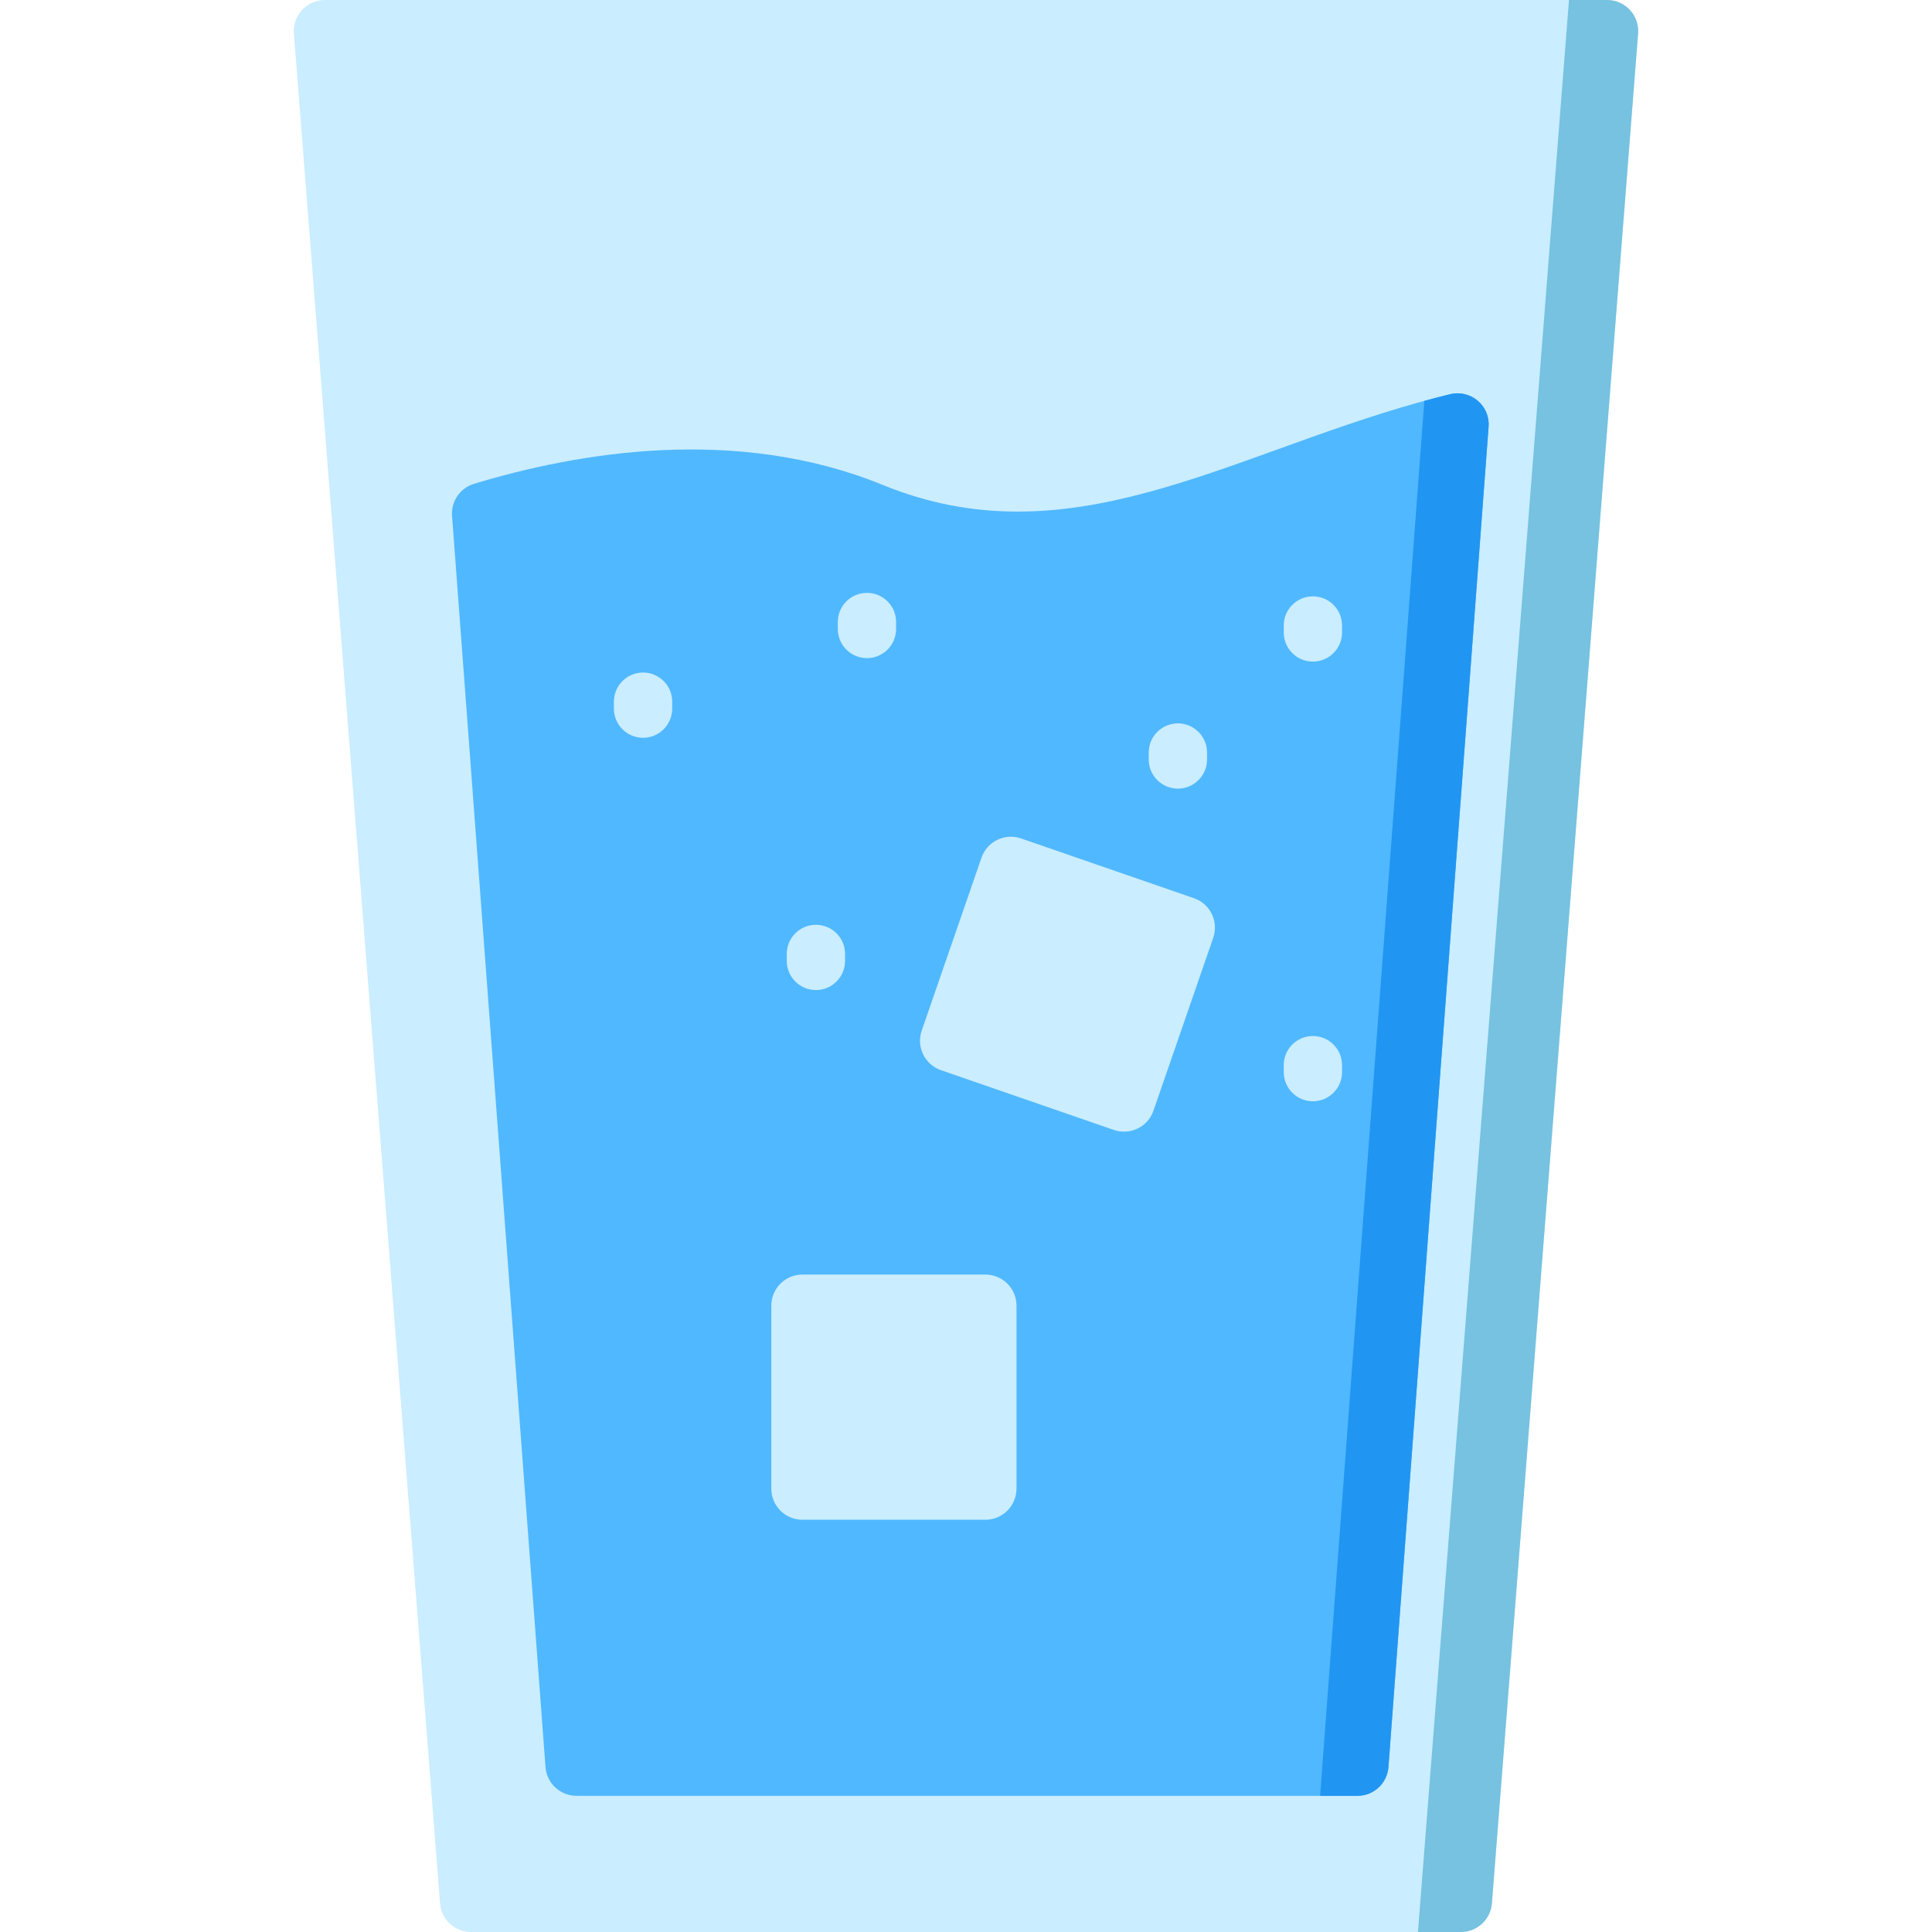
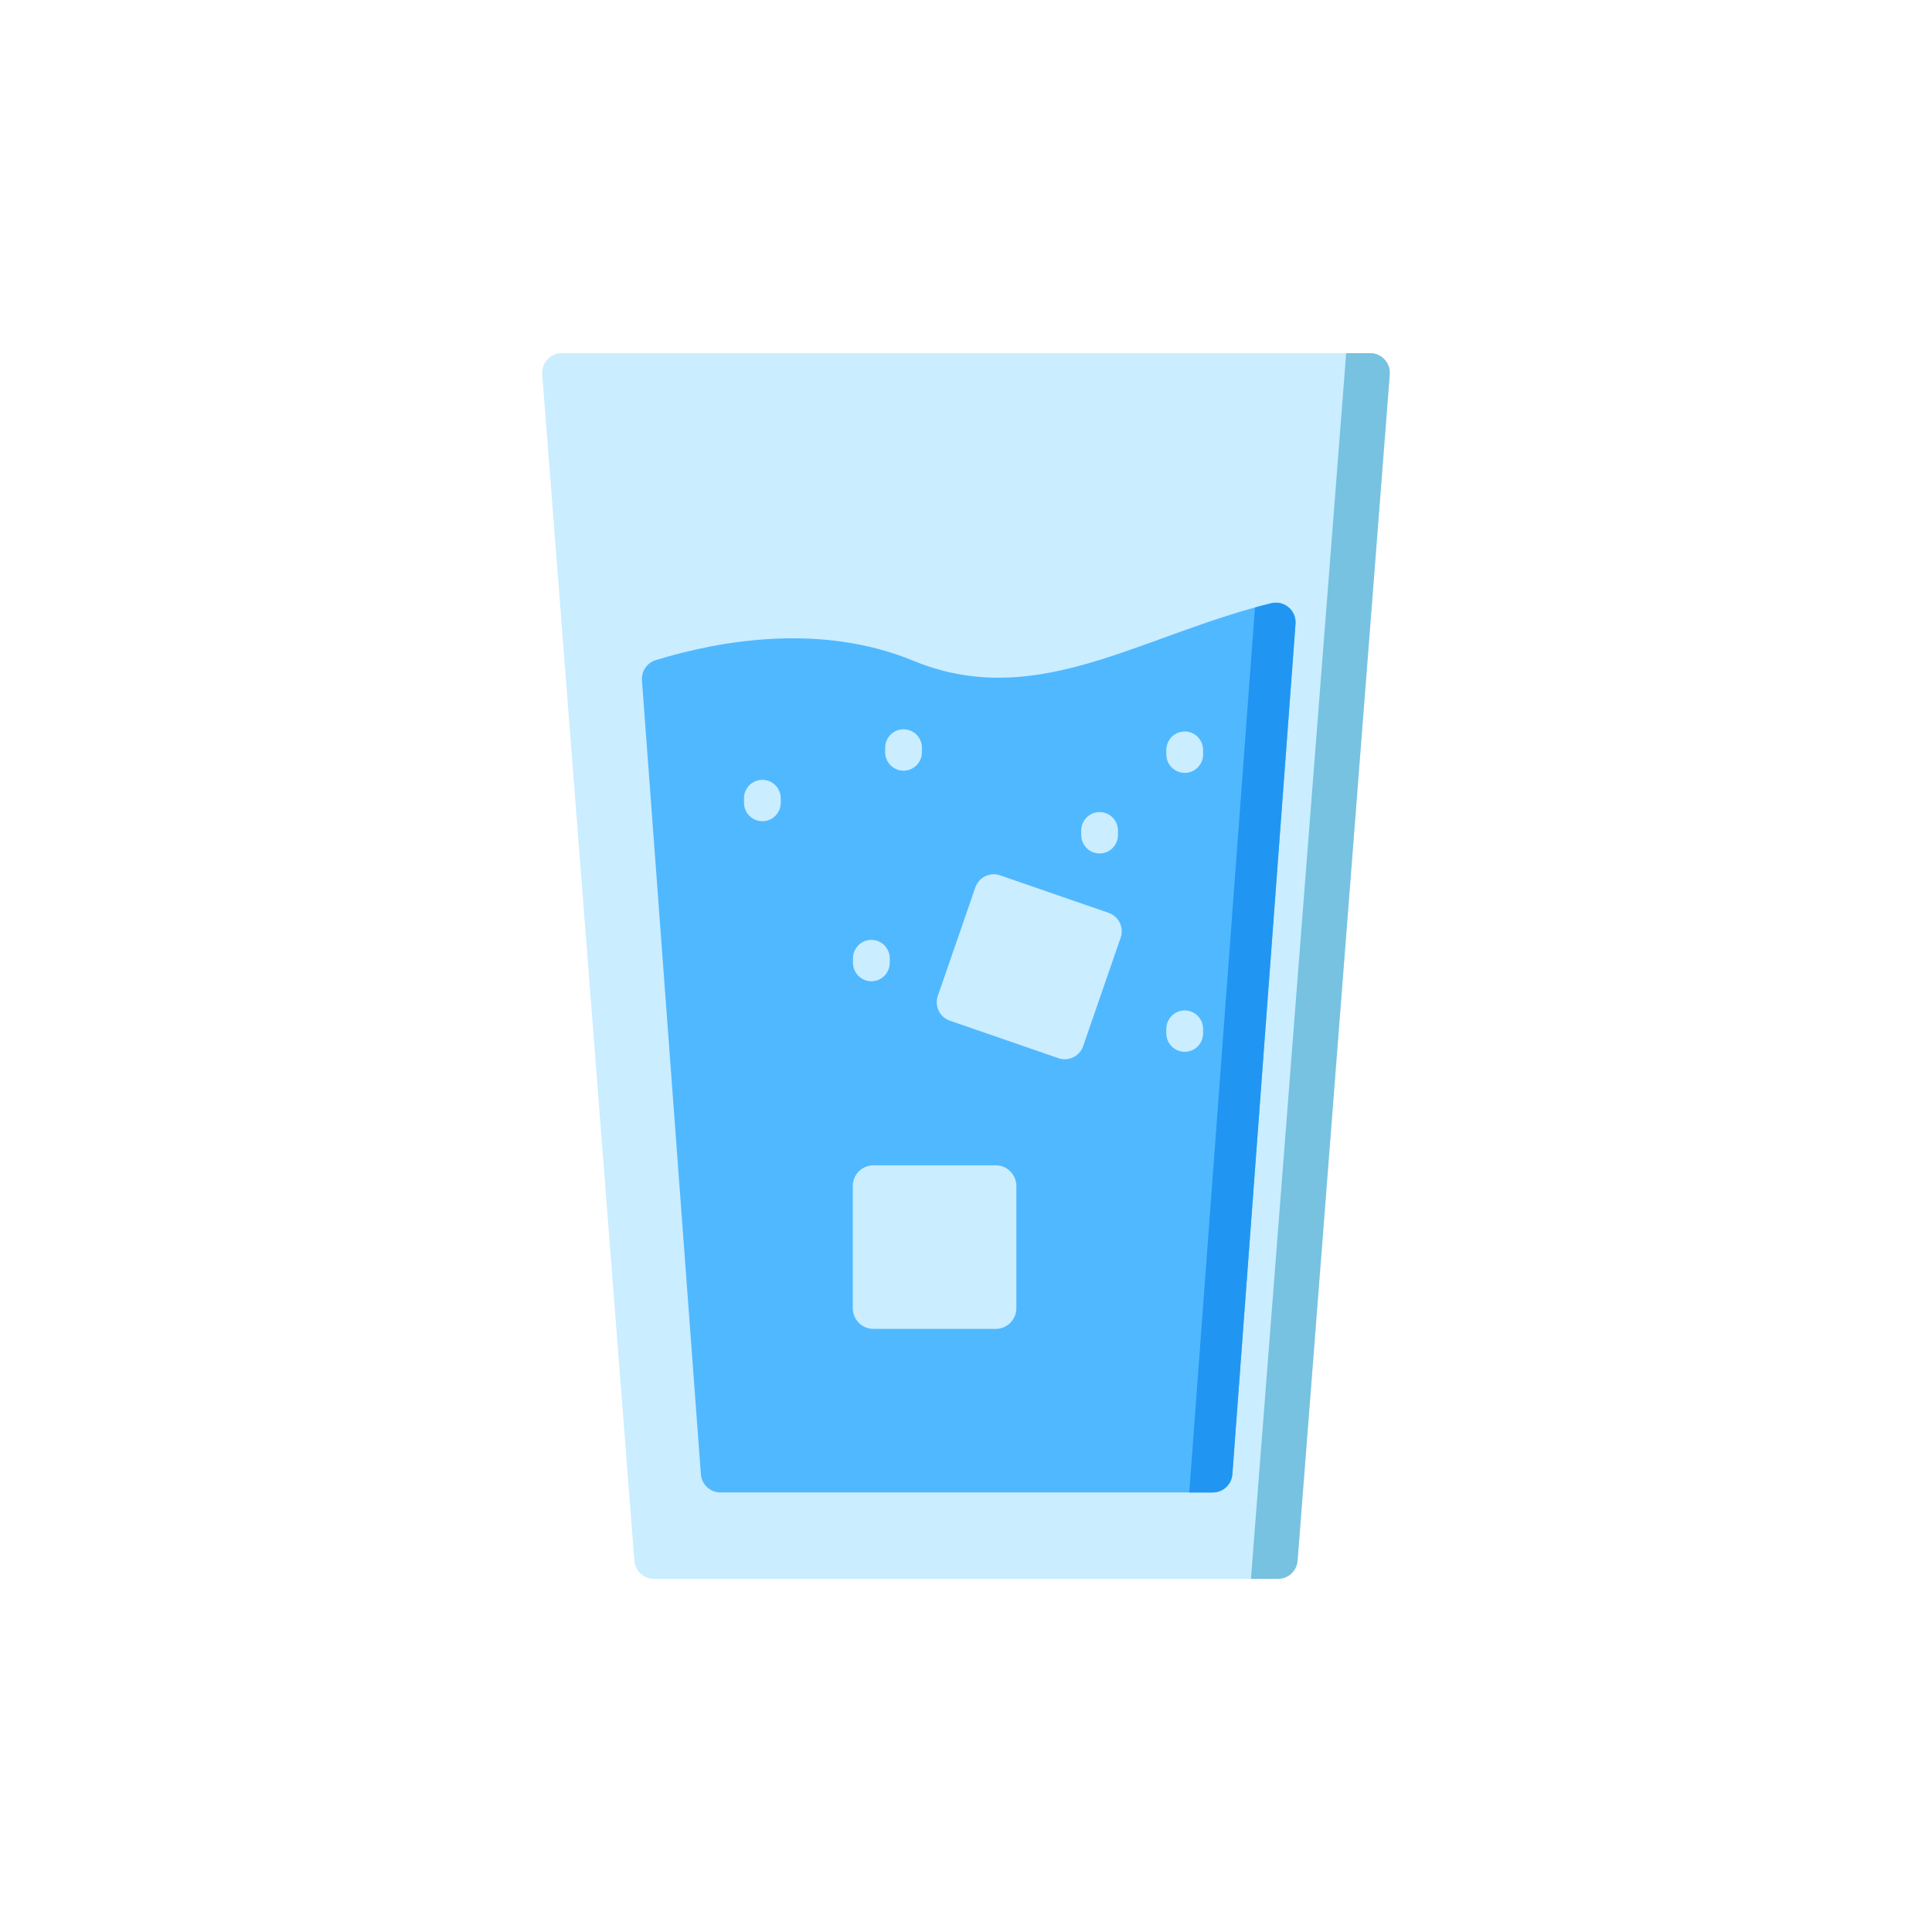
- <svg xmlns="http://www.w3.org/2000/svg" version="1.1" id="Layer_1" x="0px" y="0px" viewBox="0 0 512 512" style="enable-background:new 0 0 512 512;" xml:space="preserve" width="512" height="512">
-   <g id="XMLID_2145_">
-     <g id="XMLID_1811_">
-       <g id="XMLID_1276_">
-         <g id="XMLID_924_">
-           <path id="XMLID_1780_" style="fill:#CAEDFF;" d="M425.897,0c4.805,0,8.591,4.094,8.216,8.884l-4.467,57.118L415.972,240.86      L395.37,504.401c-0.335,4.289-3.914,7.599-8.216,7.599H124.836c-4.303,0-7.881-3.31-8.216-7.599L84.973,99.59L77.887,8.883      C77.512,4.093,81.298,0,86.103,0H425.897z" />
-           <path id="XMLID_1827_" style="fill:#76C2E0;" d="M425.894,0.003c4.805,0,8.591,4.093,8.216,8.883L429.65,66L415.975,240.86      l-20.604,263.536c-0.335,4.289-3.914,7.599-8.216,7.599h-11.383l21.187-271.135L410.635,66L415.8,0.003H425.894z" />
-           <path id="XMLID_1783_" style="fill:#50B8FF;" d="M384.303,104.464c5.446-1.326,10.608,3.033,10.19,8.622l-5.73,76.665      l-6.713,89.848l-14.096,188.686c-0.321,4.301-3.905,7.627-8.219,7.627H152.783c-4.313,0-7.897-3.326-8.219-7.628L119.8,136.722      c-0.286-3.833,2.108-7.371,5.786-8.489c27.355-8.311,69.497-15.607,108.341,0.278c49.019,20.043,90.613-7.457,141.777-21.789      C378.537,105.927,381.403,105.17,384.303,104.464z" />
-           <path id="XMLID_1226_" style="fill:#2195F2;" d="M384.272,104.472c5.46-1.328,10.64,3.007,10.222,8.61l-5.726,76.663      l-6.722,89.848l-14.092,188.694c-0.321,4.302-3.905,7.628-8.219,7.628h-9.897l14.662-196.322l6.722-89.848l6.24-83.51      C379.708,105.62,381.979,105.03,384.272,104.472z" />
+ <svg xmlns="http://www.w3.org/2000/svg" width="93px" height="93px" viewBox="0 0 93 93" version="1.1">
+   <defs />
+   <g id="Artboard" stroke="none" stroke-width="1" fill="none" fill-rule="evenodd">
+     <g id="water" transform="translate(26, 17)" fill-rule="nonzero">
+       <g id="XMLID_1811_">
+         <g id="XMLID_1276_">
+           <g id="XMLID_924_">
+             <path d="M39.957,0 C40.508,0 40.941,0.472 40.898,1.024 L40.387,7.606 L38.821,27.755 L36.461,58.124 C36.423,58.619 36.013,59 35.52,59 L5.478,59 C4.986,59 4.576,58.619 4.537,58.124 L0.913,11.476 L0.102,1.024 C0.059,0.472 0.492,0 1.043,0 L39.957,0 Z" id="XMLID_1780_" fill="#CAEDFF" />
+             <path d="M39.957,0 C40.507,0 40.941,0.472 40.898,1.024 L40.387,7.605 L38.821,27.755 L36.461,58.124 C36.423,58.618 36.013,58.999 35.521,58.999 L34.217,58.999 L36.643,27.755 L38.21,7.605 L38.801,0 L39.957,0 Z" id="XMLID_1827_" fill="#76C2E0" />
+             <path d="M35.194,12.038 C35.818,11.885 36.409,12.387 36.361,13.031 L35.705,21.866 L34.936,32.219 L33.322,53.963 C33.285,54.458 32.874,54.841 32.38,54.841 L8.679,54.841 C8.185,54.841 7.775,54.458 7.738,53.962 L4.902,15.755 C4.869,15.313 5.143,14.906 5.564,14.777 C8.697,13.819 13.523,12.978 17.972,14.809 C23.586,17.119 28.35,13.95 34.209,12.298 C34.534,12.206 34.862,12.119 35.194,12.038 Z" id="XMLID_1783_" fill="#50B8FF" />
+             <path d="M35.19,12.039 C35.816,11.886 36.409,12.385 36.361,13.031 L35.705,21.865 L34.935,32.219 L33.322,53.963 C33.285,54.458 32.874,54.842 32.38,54.842 L31.247,54.842 L32.926,32.219 L33.696,21.865 L34.41,12.242 C34.668,12.171 34.928,12.103 35.19,12.039 Z" id="XMLID_1226_" fill="#2195F2" />
+           </g>
+           <path d="M31.028,20.204 C30.54,20.204 30.143,19.806 30.143,19.314 L30.143,19.102 C30.143,18.61 30.54,18.211 31.028,18.211 C31.517,18.211 31.913,18.61 31.913,19.102 L31.913,19.314 C31.913,19.806 31.517,20.204 31.028,20.204 Z" id="XMLID_1087_" fill="#CAEDFF" />
+           <path d="M26.931,24.083 C26.442,24.083 26.046,23.685 26.046,23.193 L26.046,22.981 C26.046,22.489 26.442,22.091 26.931,22.091 C27.419,22.091 27.816,22.489 27.816,22.981 L27.816,23.193 C27.816,23.685 27.419,24.083 26.931,24.083 Z" id="XMLID_1089_" fill="#CAEDFF" />
+           <path d="M31.028,33.631 C30.54,33.631 30.143,33.233 30.143,32.741 L30.143,32.529 C30.143,32.037 30.54,31.638 31.028,31.638 C31.517,31.638 31.913,32.037 31.913,32.529 L31.913,32.741 C31.913,33.233 31.517,33.631 31.028,33.631 Z" id="XMLID_1092_" fill="#CAEDFF" />
+           <path d="M15.945,30.235 C15.456,30.235 15.06,29.836 15.06,29.344 L15.06,29.132 C15.06,28.64 15.456,28.242 15.945,28.242 C16.433,28.242 16.83,28.64 16.83,29.132 L16.83,29.344 C16.83,29.836 16.433,30.235 15.945,30.235 Z" id="XMLID_1093_" fill="#CAEDFF" />
+           <path d="M10.698,22.531 C10.209,22.531 9.813,22.132 9.813,21.64 L9.813,21.428 C9.813,20.936 10.209,20.538 10.698,20.538 C11.187,20.538 11.583,20.936 11.583,21.428 L11.583,21.64 C11.583,22.132 11.187,22.531 10.698,22.531 Z" id="XMLID_1088_" fill="#CAEDFF" />
+           <path d="M17.494,20.098 C17.005,20.098 16.609,19.699 16.609,19.208 L16.609,18.995 C16.609,18.504 17.005,18.105 17.494,18.105 C17.982,18.105 18.379,18.504 18.379,18.995 L18.379,19.208 C18.379,19.699 17.982,20.098 17.494,20.098 Z" id="XMLID_1235_" fill="#CAEDFF" />
        </g>
-         <path id="XMLID_1087_" style="fill:#CAEDFF;" d="M347.93,175.331c-4.268,0-7.726-3.459-7.726-7.726v-1.842     c0-4.267,3.459-7.726,7.726-7.726s7.726,3.459,7.726,7.726v1.842C355.657,171.872,352.198,175.331,347.93,175.331z" />
-         <path id="XMLID_1089_" style="fill:#CAEDFF;" d="M312.152,208.995c-4.268,0-7.726-3.459-7.726-7.726v-1.842     c0-4.267,3.459-7.726,7.726-7.726s7.726,3.459,7.726,7.726v1.842C319.878,205.536,316.419,208.995,312.152,208.995z" />
-         <path id="XMLID_1092_" style="fill:#CAEDFF;" d="M347.93,291.85c-4.268,0-7.726-3.459-7.726-7.726v-1.842     c0-4.267,3.459-7.726,7.726-7.726s7.726,3.459,7.726,7.726v1.842C355.657,288.391,352.198,291.85,347.93,291.85z" />
-         <path id="XMLID_1093_" style="fill:#CAEDFF;" d="M216.225,262.375c-4.267,0-7.726-3.459-7.726-7.726v-1.842     c0-4.267,3.459-7.726,7.726-7.726c4.267,0,7.726,3.459,7.726,7.726v1.842C223.951,258.916,220.492,262.375,216.225,262.375z" />
-         <path id="XMLID_1088_" style="fill:#CAEDFF;" d="M170.413,195.521c-4.267,0-7.726-3.459-7.726-7.726v-1.842     c0-4.267,3.459-7.726,7.726-7.726s7.726,3.459,7.726,7.726v1.842C178.139,192.062,174.68,195.521,170.413,195.521z" />
-         <path id="XMLID_1235_" style="fill:#CAEDFF;" d="M229.75,174.41c-4.267,0-7.726-3.459-7.726-7.726v-1.842     c0-4.267,3.459-7.726,7.726-7.726s7.726,3.459,7.726,7.726v1.842C237.477,170.951,234.017,174.41,229.75,174.41z" />
      </g>
-     </g>
-     <g id="XMLID_1970_">
-       <path id="XMLID_1967_" style="fill:#CAEDFF;" d="M261.14,402.75h-48.496c-4.552,0-8.241-3.69-8.241-8.241v-48.496    c0-4.552,3.69-8.241,8.241-8.241h48.496c4.552,0,8.241,3.69,8.241,8.241v48.496C269.381,399.06,265.691,402.75,261.14,402.75z" />
-     </g>
-     <g id="XMLID_1976_">
-       <path id="XMLID_1993_" style="fill:#CAEDFF;" d="M295.195,299.451l-45.835-15.843c-4.302-1.487-6.584-6.18-5.097-10.482    l15.843-45.835c1.487-4.302,6.18-6.584,10.482-5.097l45.835,15.843c4.302,1.487,6.584,6.18,5.097,10.482l-15.843,45.835    C304.19,298.656,299.497,300.938,295.195,299.451z" />
+       <g id="XMLID_1970_" transform="translate(15, 39)" fill="#CAEDFF">
+         <path d="M6.926,7.97 L1.048,7.97 C0.496,7.97 0.049,7.522 0.049,6.971 L0.049,1.092 C0.049,0.541 0.496,0.094 1.048,0.094 L6.926,0.094 C7.478,0.094 7.925,0.541 7.925,1.092 L7.925,6.971 C7.925,7.522 7.478,7.97 6.926,7.97 Z" id="XMLID_1967_" />
+       </g>
+       <g id="XMLID_1976_" transform="translate(19, 25)" fill="#CAEDFF">
+         <path d="M5.946,8.937 L0.725,7.133 C0.234,6.963 -0.026,6.429 0.144,5.938 L1.949,0.717 C2.118,0.227 2.653,-0.033 3.143,0.136 L8.365,1.941 C8.855,2.11 9.115,2.645 8.945,3.135 L7.14,8.357 C6.971,8.847 6.436,9.107 5.946,8.937 Z" id="XMLID_1993_" />
+       </g>
    </g>
  </g>
</svg>
